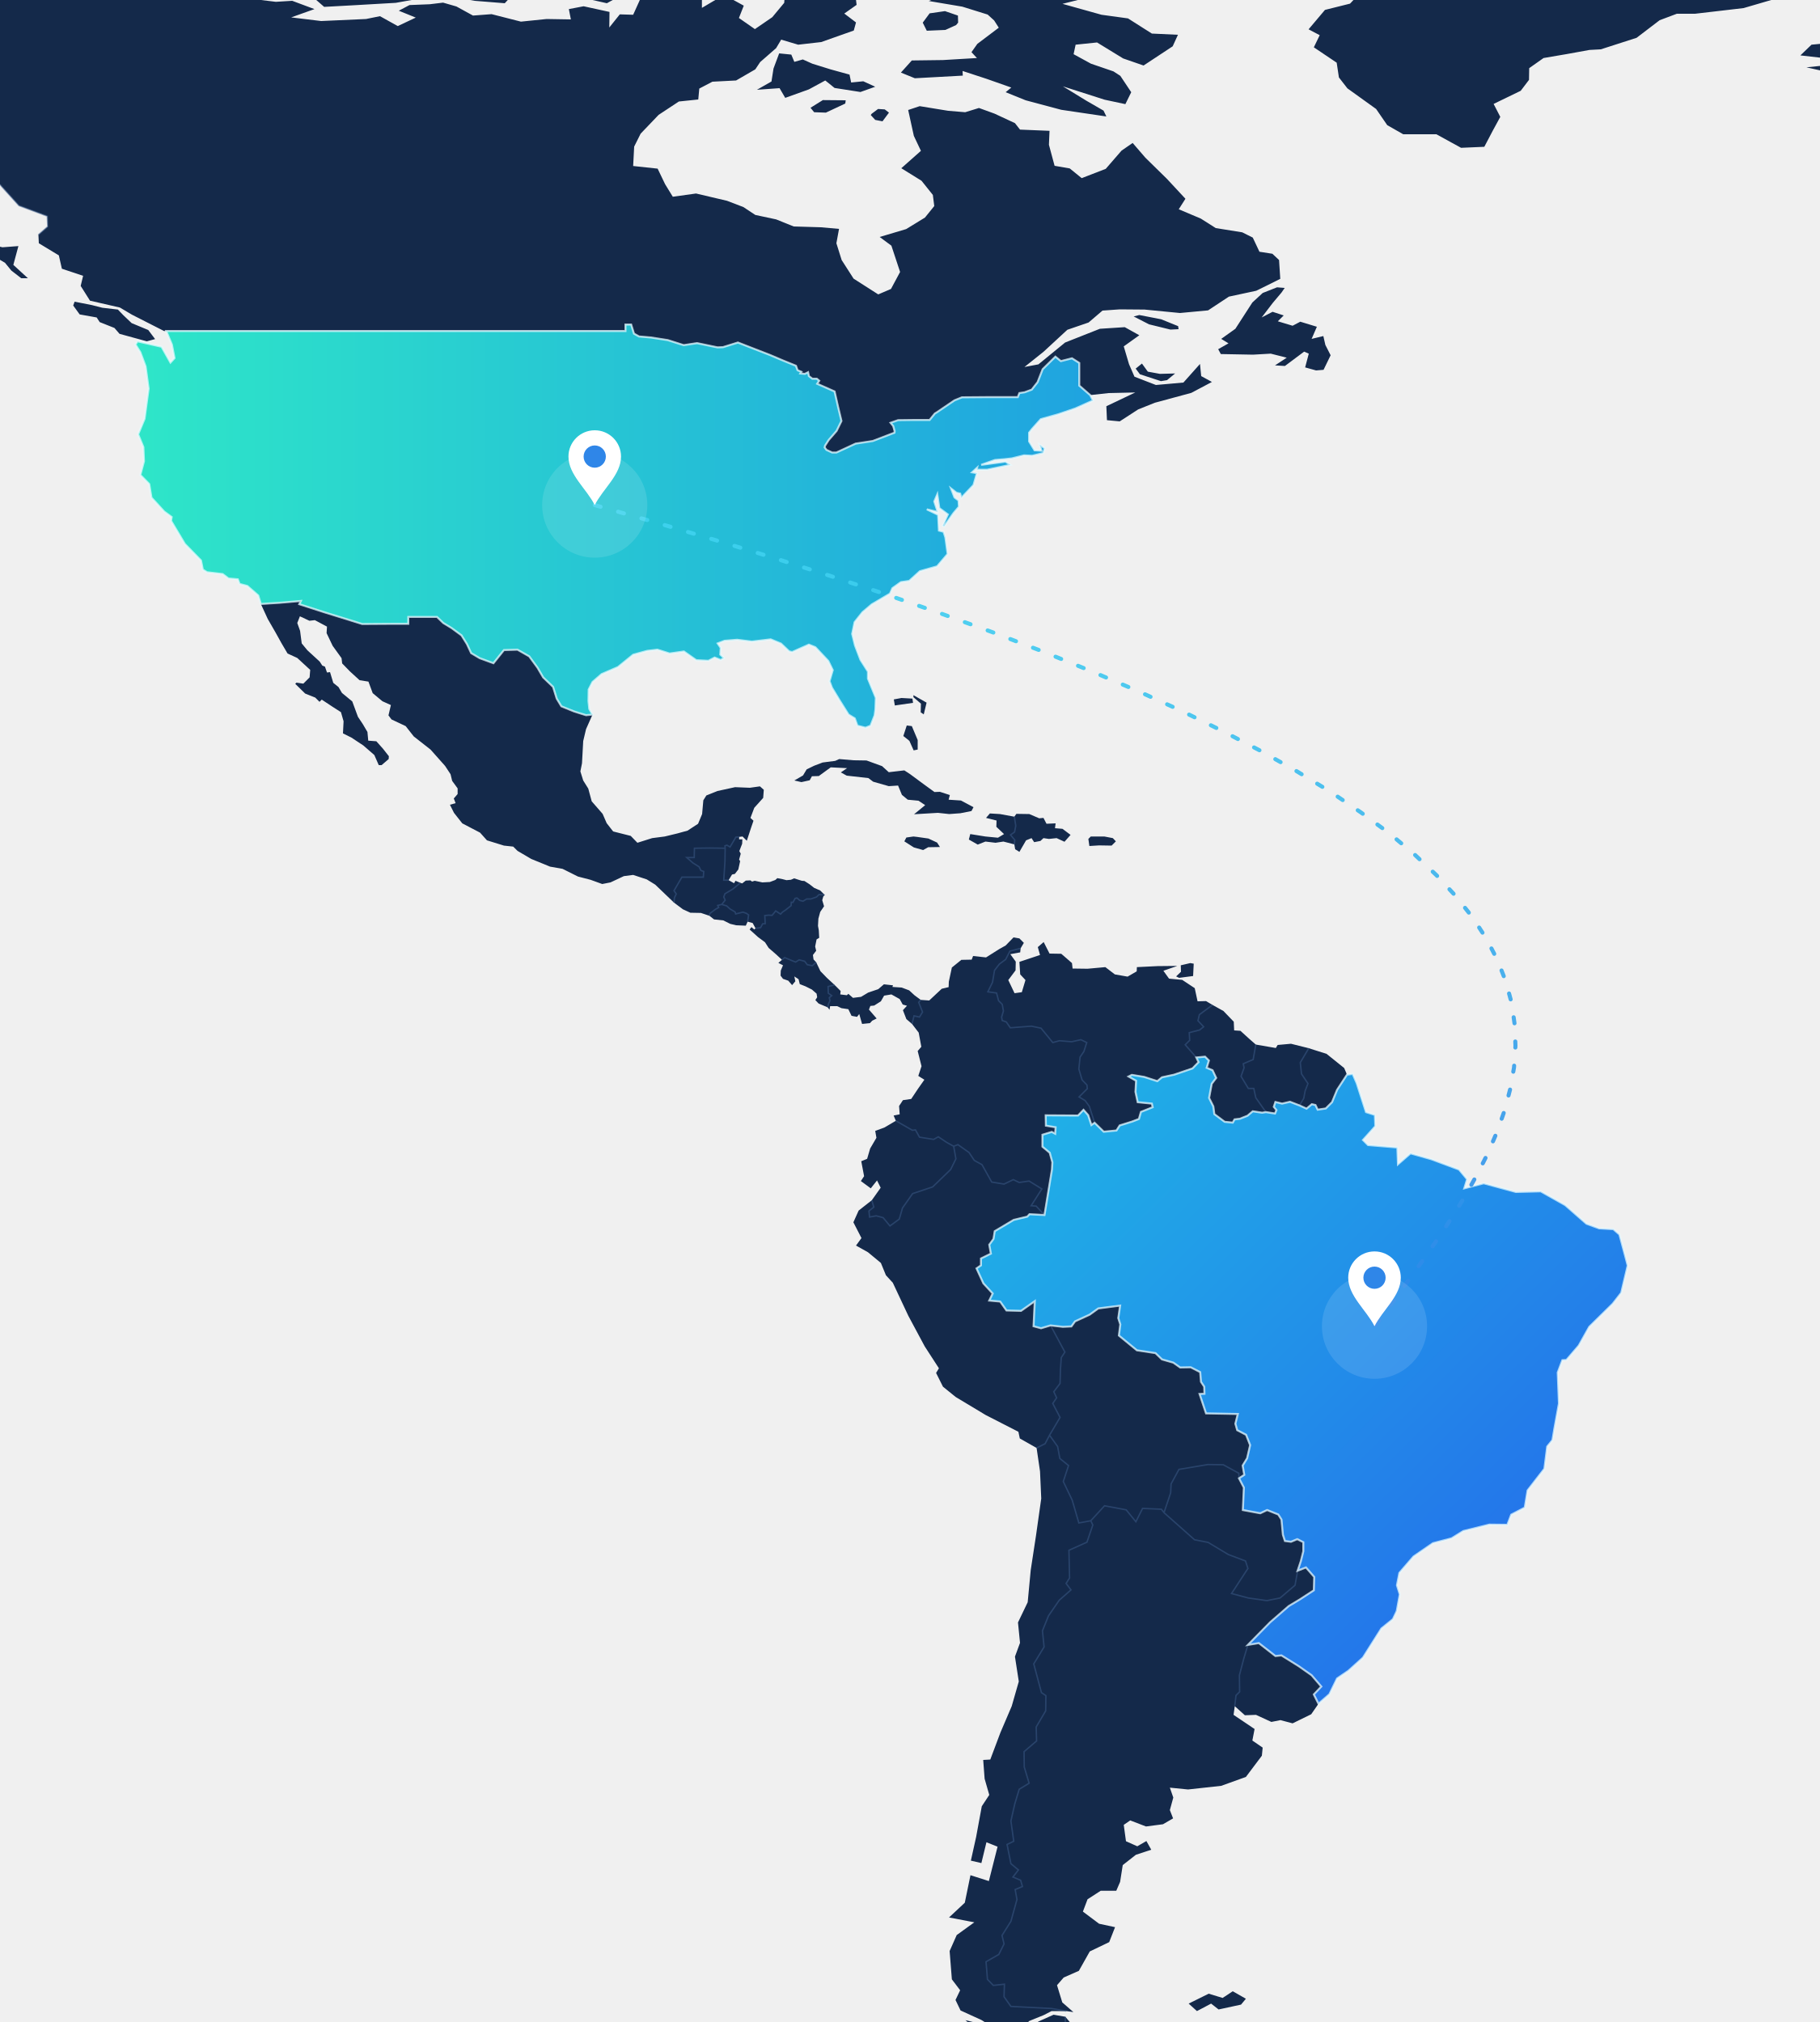
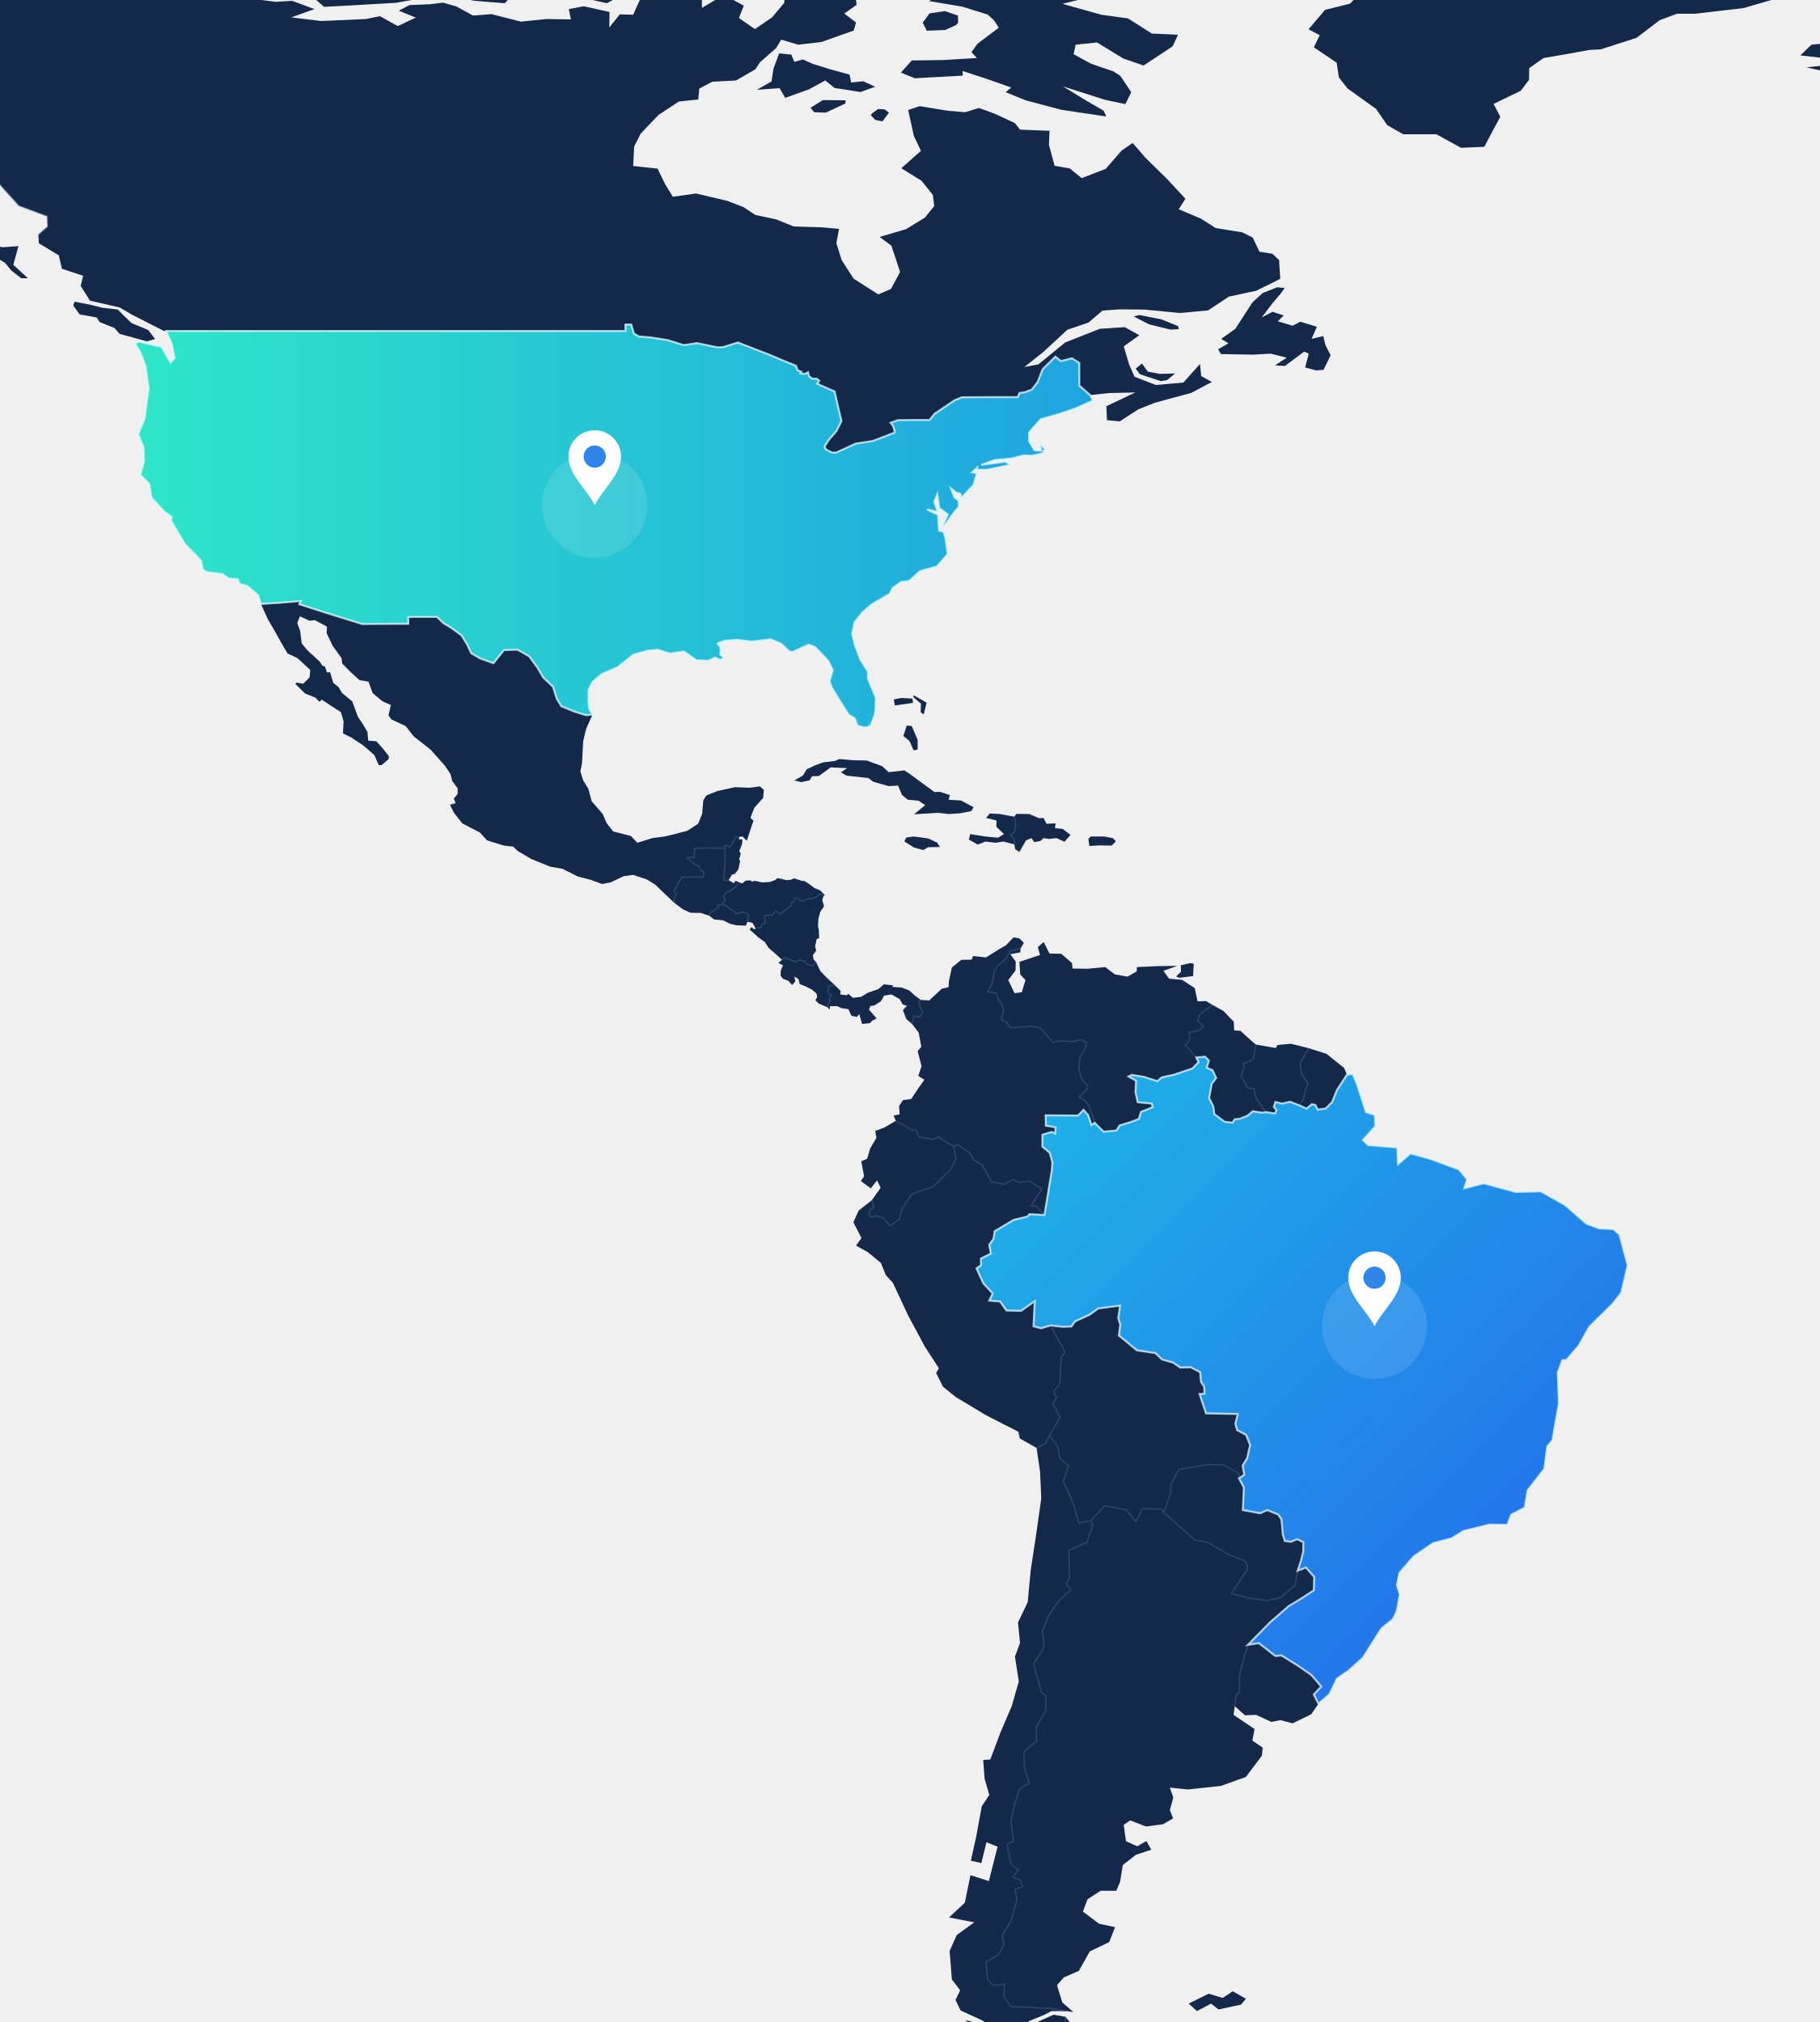
<svg xmlns="http://www.w3.org/2000/svg" viewBox="0 0 900 1000" role="img" aria-labelledby="t">
  <defs>
    <linearGradient id="gus" x1="0" y1="0" x2="1" y2="0">
      <stop offset="0" stop-color="#2EE6C8" />
      <stop offset="1" stop-color="#1FA3E0" />
    </linearGradient>
    <linearGradient id="gbr" x1="0" y1="0" x2="1" y2="1">
      <stop offset="0" stop-color="#1FB8E6" />
      <stop offset="1" stop-color="#2563EB" />
    </linearGradient>
-     <linearGradient id="garc" x1="0" y1="0" x2="0" y2="1">
-       <stop offset="0" stop-color="#3FD5F0" />
-       <stop offset="1" stop-color="#2F86E8" />
-     </linearGradient>
  </defs>
  <path d="M129,0L136.4,0.9L144.5,0.4L155.5,4.5L144,8.6L158.8,10.4L181,9.4L187.9,8L196.7,12.9L205.6,8.7L197.2,5.3L202.5,2.5L212.5,2.1L219.1,1.3L225.7,3.2L233.9,7.7L243.1,7L257.6,10.7L270.3,9.4L282.3,9.6L281.3,4.5L288.6,3.1L301.4,5.9L301.3,13.6L306.5,7.1L313.1,7.3L316.4,0L347.1,0L347.1,0L347.1,3.9L353.7,0L362.7,0L362.7,0L367.8,2.8L365.4,8.9L373.3,14.4L381.9,8.5L387.8,1.4L387.9,0L423.3,0L423.3,0L423.6,2.4L417.5,6.7L423.3,11.1L422.2,15.1L406.1,20.8L394.7,22.1L386.3,19.6L383.8,23.8L375.9,30.7L373.5,34.3L364,39.8L352.3,40.4L345.8,43.8L345.3,49.2L335.7,50.2L325.7,56.8L316.8,66.1L313.6,72.5L313.1,82.1L325.2,83.4L328.9,91.1L332.7,97.3L344.2,95.7L359.5,99.3L367.6,102.4L373.5,106.3L383.8,108.5L392.5,112L406,112.4L414.9,113.2L413.6,120.3L416.2,128.6L422.1,137.8L434.3,145.6L440.6,142.9L445.1,134.5L440.8,121.5L435,117.2L448.1,113.3L457.4,107.6L462,101.9L461.3,96.4L455.7,89.4L445.7,83.2L455.4,74.6L451.9,67.2L449.1,54.4L454.8,52.5L468.9,54.8L477.3,55.5L484.1,53.4L491.8,56.2L501.9,60.9L504.4,64.1L519,64.7L518.7,71.6L521.5,82L529,83.3L534.9,88.1L546.8,83.5L554.6,74.5L560.1,70.7L566.4,78L577.1,88.5L586.2,98.3L582.9,103.5L593.8,108.1L601.2,112.8L614.3,114.9L619.5,117.5L622.8,124.5L629.2,125.5L632.5,128.6L633.1,137.9L627.1,140.9L621.2,143.8L607.7,146.7L597.4,153.5L583.5,154.8L566,153.1L553.7,153L545.2,153.6L538.3,159.5L527.8,163.1L516,174L506.6,181.5L513.5,180.2L526.7,169.4L543.9,162.6L556.2,161.8L563.4,165.8L555.7,171.3L558.3,180.1L561,186.3L571.6,190.4L585.2,189.2L593.4,180L594,186L599.3,188.9L589.1,194.3L571,199.2L562.8,202.5L553.7,208.4L547.4,207.8L547.1,200.9L561.4,194.1L548.2,194.4L539.1,195.4L533.7,190.7L533.7,179.5L530.1,177.2L524.6,178.6L521.9,176.4L515.6,182.6L513.1,189L510.2,192.7L506.7,194L504.1,194.4L503.3,196.4L488.2,196.4L475.7,196.5L472,198L463.3,203.9L462.3,204.5L459.7,207.7L452.2,207.7L444.1,207.8L440.4,209.1L441.7,210.7L442.4,213.2L442.3,214L431.6,218.1L423.1,219.4L413.6,223.8L411.5,223.8L408.7,222.5L407.8,221.3L408,220.4L409.8,217.6L413.7,213.1L416.1,208.2L414.4,201.1L412.7,193.6L404.1,189.8L405.1,188.3L403.9,187.3L401.7,187.3L400,186L399.6,184.1L398,184.9L395.8,184.7L396.3,183.9L394.4,183.1L393.6,180.9L387.2,178.3L380.6,175.5L372.6,172.4L364.9,169.4L357.5,171.7L354.8,171.8L344.7,169.7L338.1,170.7L330.2,168.2L321.8,166.9L316,166.4L313.5,165L312.1,160.5L309.3,160.5L309.3,163.7L292.3,163.7L264.2,163.7L236.3,163.7L211.7,163.7L187.1,163.7L162.9,163.7L137.9,163.7L129.8,163.7L105.5,163.7L82.2,163.7L82.2,163.7L81.1,163.7L65.2,155.6L59.3,152.1L44.5,148.7L39.9,141.4L41.1,136.4L30.6,132.9L29.1,126.3L19.2,120.3L19,116.1L23.6,112.1L23.4,106.9L9.4,101.7L1,92.4L0,91.2L0,0ZM400.8,53.3L406.9,49.5L418.2,49.6L418,51.2L408.4,55.7L402.6,55.5ZM431,56.3L434.2,53.9L437.5,54.1L439.6,55.7L436.4,60L432.8,59.3L430.6,56.9ZM633.7,144.7L629.4,149.8L623.9,157L629.3,154.2L634.8,156L631.9,158.9L639.2,161.1L643,159.1L651.2,161.6L648.6,167.6L654.4,166.2L655.4,170.6L658,175.7L654.5,182.9L650.8,183.2L645.4,181.7L647.2,174.9L644.9,173.9L635.4,181L630.5,180.7L636.3,176.9L628.4,174.9L619.6,175.4L603.7,175.1L602.4,172.7L607.5,169.8L603.9,167.6L610.9,162.6L619.3,149.6L624.4,144.9L631.5,142.1L635.3,142.4ZM401.7,31.5L410.7,34.3L420.1,36.9L420.9,40.8L426.9,40.2L432.8,42.9L425.5,45.5L412.7,43.5L408.1,39.8L400,44.2L388.3,48.4L385.5,43.6L374.3,44.4L381.5,40.3L382.5,33.9L385.3,26.4L391.3,27L392.8,30.6L397,29.4ZM533,0L525.4,1.9L544.7,7.3L557.8,9.1L569.6,16.6L582.5,17.2L579.9,22.9L565.5,32.4L555.4,28.9L542.5,21L531.9,22.1L530.9,26.8L539.5,31.5L550.6,35.3L554,37.5L559.4,45.6L556.5,51.5L546.2,49.3L525.6,42.7L537.2,49.8L545.7,54.7L547.1,57.6L524.8,54.3L507.2,49.6L497.3,45.6L500.1,43.3L487.9,39L476,35.1L476.1,37.4L452.4,38.7L445.5,35.9L450.9,29.9L466.3,29.7L483.1,28.7L480.4,25.8L483.3,21.7L493.9,13.7L491.6,10.1L488.4,7.2L475.9,3.3L459.3,0.5L460.5,0L533,0ZM0,122L1.2,122.3L1.2,122.3L9.1,121.7L6.6,131L13.8,137.6L10.5,137.6L5.6,133.8L2.5,130L0,128.5L0,122ZM76.7,167.7L72.6,168.8L59.1,165.1L56.6,162.2L49.3,159.3L47.8,157L39.4,155.5L36.2,151.1L36.9,149.2L45.5,150.9L50.6,152.2L58.3,153.1L61,155.9L65.1,159.8L73.3,163.2ZM251.1,0L249.6,1.6L234.7,0.4L232.5,0L251.1,0ZM203.6,0L195.7,1.4L174.9,2.6L160.3,3.4L156.4,0L203.6,0ZM472.8,12.4L467.5,14.8L458.3,15.2L456.3,11.2L459.7,6.6L467.3,5.5L473.7,7.7L473.8,11.2ZM303,0L300.1,1.6L293,0L303,0ZM282.6,0L282.4,0L282.3,0L282.6,0ZM560.6,156.5L563.4,155.8L574.2,157.9L582.6,161.3L582.8,162.8L578.8,163L568.2,160.4ZM564.7,179.8L567.6,183.8L573.6,184.9L581.1,184.7L577.1,188L574.1,188.5L563.7,185.1L561.6,182.3ZM526.8,1000L526.8,997.4L526.8,997.4L529,1000L526.8,1000ZM617.1,813.5L615.1,820.1L612.9,828.5L613,836.7L611.2,838.5L610.6,843.8L610,848.1L620.4,855.1L619.3,860.8L624.4,864.3L624,868.3L616.1,878.8L603.9,883.2L587.5,885L578.5,884.1L580.2,889L578.5,895.2L580.1,899.3L575.1,902.2L566.7,903.3L558.9,900.3L555.7,902.5L556.8,910.6L562.4,913.1L566.9,910.5L569.3,914.8L561.7,917.3L555.2,922.4L553.9,930.7L552,935.1L544.3,935.1L537.8,939.3L535.5,945.4L543.5,951.4L551.4,953.1L548.5,960.5L538.9,965.1L533.5,974.7L526,978L522.7,981.8L525.3,990.3L530.8,995.1L527.3,994.6L519.8,993.3L499.9,992.3L496.5,987.5L496.7,981.3L491.2,981.9L488.3,978.9L487.6,970.2L493.9,966.6L496.5,961.4L495.5,957.2L499.9,950.2L502.9,939.4L502,934.5L505.6,933L504.7,929.9L500.9,928.3L503.6,924.8L499.9,921.7L498,912.2L501.3,910.6L499.9,900.6L501.8,892.2L504,884.9L508.9,881.9L506.5,873.9L506.4,866.3L512.6,861L512.4,854.1L517.1,846.1L517.2,838.6L515,837.1L511.2,822.9L516.3,814.5L515.5,806.5L518.5,799.1L523.8,791.4L529.6,786.3L527.2,783.1L528.9,780.4L528.6,766.7L537.5,762.7L540.4,754.2L539.4,752.1L546.2,744.7L556.9,746.7L561.7,752.6L565,746L574.3,746.4L575.6,748.1L590.7,761.5L597.4,762.8L607.4,768.8L615.9,772L617.1,775.7L609,788.1L617.3,790.3L626.5,791.6L633,790.3L640.4,784L641.7,776.8L645.8,775.2L649.9,779.9L649.7,786.5L642.8,791L637.3,794.3L628.1,802.3ZM478.5,1000L477.4,999.1L481.1,1000L478.5,1000ZM513.3,1000L513.4,999.8L521,996.4L526.8,997.4L526.8,997.4L526.8,1000L513.3,1000ZM486.9,1000L485.3,999L475,994.3L472.5,989.1L474.8,984.3L470.7,978.9L469.6,964.9L473.1,957L481.8,950.7L469.3,948.3L477.1,941L479.9,927.4L489,930.3L493.3,913.3L487.8,911.1L485.3,921.4L480.1,920.2L482.7,908.5L485.5,893.3L489.2,887.7L486.9,879.7L486.2,870.4L489.7,870.2L494.7,856.9L500.3,843.8L503.8,831.6L501.9,819.3L504.4,812.5L503.4,802.4L508.2,792.4L509.7,776.5L512.3,759.5L514.9,741.1L514.3,727.7L512.6,716.1L516.8,714L519,709.8L519,709.8L523,715.4L524.1,721.3L528.4,724.8L525.8,732.7L530.2,741.9L533.5,753.2L539.4,752.1L540.4,754.2L537.5,762.7L528.6,766.7L528.9,780.4L527.2,783.1L529.6,786.3L523.8,791.4L518.5,799.1L515.5,806.5L516.3,814.5L511.2,822.9L515,837.1L517.2,838.6L517.1,846.1L512.4,854.1L512.6,861L506.4,866.3L506.5,873.9L508.9,881.9L504,884.9L501.8,892.2L499.9,900.6L501.3,910.6L498,912.2L499.9,921.7L503.6,924.8L500.9,928.3L504.7,929.9L505.6,933L502,934.5L502.9,939.4L499.9,950.2L495.5,957.2L496.5,961.4L493.9,966.6L487.6,970.2L488.3,978.9L491.2,981.9L496.7,981.3L496.5,987.5L499.9,992.3L519.8,993.3L527.3,994.6L520,994.6L516.1,996.6L508.7,999.6L508.6,1000L486.9,1000ZM501.6,403.9L502.3,408.4L501.7,411.5L499.7,412.9L501.8,415.4L501.6,417.6L496.2,416.2L492.3,416.8L487.3,416.2L483.5,417.7L479.1,415.2L479.8,412.5L487.3,413.7L493.5,414.3L496.5,412.5L492.7,408.9L492.8,405.8L487.6,404.5L489.5,402.3L494.5,402.6ZM501.6,417.6L501.8,415.4L499.7,412.9L501.7,411.5L502.3,408.4L501.6,403.9L502.6,402.5L509,402.6L513.9,404.7L516,404.5L517.5,407.4L522,407.2L521.7,409.6L525.4,409.9L529.4,412.9L526.4,416.3L522.5,414.5L518.7,414.9L516,414.5L514.5,415.9L511.4,416.5L510.1,414.5L507.4,415.6L504.1,421.3L502,420ZM442,345.9L445.8,345.2L451.2,345.5L451.5,347.6L442.5,348.9ZM451.7,343.8L458.2,347.5L456.8,353.3L455.3,352.3L455.4,348L451.7,344.8ZM448.4,358.8L450.9,359.1L453.8,366L453.8,370.7L451.8,371.1L449.7,366.4L446.7,364ZM587.8,990.9L597.7,986L604.6,988.1L609.6,984.8L616.1,988.5L613.7,991.4L602.6,993.8L598.9,990.9L591.9,994.6ZM875.9,0L862.2,4L838.2,6.8L829.2,6.8L820.7,10L809.3,18.7L791.6,24.4L786,24.7L775,26.7L763.3,28.7L756.2,33.7L756.1,39.5L752,44.9L738.6,51.4L741.9,57.8L738.2,64.6L734,72.6L722.5,73.1L710.3,66.4L693.9,66.4L686,61.9L680.5,53.9L666.3,43.7L662.1,38.3L661,31L649.7,23.4L652.6,17.4L647.1,14.5L655.2,4.9L667.6,1.8L669.3,0L875.9,0ZM129,298.7L138.4,298.1L148.8,297.2L148,298.8L160.4,302.8L179.1,308.6L195.4,308.5L201.9,308.5L201.9,305.1L216.1,305.1L219.2,308.1L223.3,310.6L228.2,314.2L230.9,318.5L233,323L237.2,325.5L244,328L249.2,321.5L255.9,321.3L261.7,324.6L265.8,330.2L268.6,335L273.5,339.7L275.3,345.5L277.6,349.3L284,351.9L289.8,353.7L293,353.4L289.8,360.6L288.4,366.5L287.8,377.5L287,381.5L288.4,386L290.9,390L292.6,396.3L298,402.5L300,407.1L303.2,411.2L311.9,413.4L315.2,416.8L322.5,414.5L328.7,413.7L334.9,412.2L340,410.8L345.2,407.4L347.2,402.6L347.8,395.8L349.3,393.4L354.8,391.2L363.5,389.3L370.8,389.6L375.8,388.9L377.7,390.6L377.4,394.6L373,399.5L371.1,404.5L372.6,405.9L371.4,409.4L369.3,415.8L367.2,413.7L365.5,413.9L363.9,414L361,418.9L359.5,418L358.5,418.3L358.6,419.5L351,419.4L343.4,419.5L343.3,424.1L339.6,424.1L342.7,426.8L345.7,428.7L346.6,430.5L348,431L347.8,433.8L337.2,433.8L333.3,440.5L334.4,442.1L333.5,444L333.3,446.4L324,437.5L319.8,434.9L313.1,432.7L308.5,433.3L301.9,436.4L297.8,437.2L292,435.1L285.8,433.5L278.2,429.7L272,428.6L262.7,424.8L255.9,420.8L253.8,418.7L249.2,418.2L240.8,415.6L237.4,411.8L228.6,407.2L224.5,402L222.5,398L225.3,397.2L224.4,394.9L226.3,392.7L226.3,389.9L223.6,386.2L222.8,382.9L220.1,378.8L212.9,370.7L204.6,364.2L200.6,359.1L193.6,355.8L192.1,353.8L193.3,348.7L189.1,346.8L184.3,342.8L182.2,337.1L177.8,336.4L173.1,332.1L169.2,328.1L168.9,325.5L164.5,319.4L161.5,313.1L161.7,309.9L155.7,306.7L153,307L148.3,304.8L147,308.1L148.4,312L149.2,318.2L152,321.6L158.1,327.2L159.4,329.2L160.7,329.7L161.7,332.6L163.2,332.4L164.8,337.7L167.4,339.8L169.1,342.7L174.2,346.9L177,354.5L179.4,358.1L181.7,362L182.1,366.3L186.1,366.6L189.4,370.3L192.3,374L192.2,375.4L188.7,378.4L187.3,378.4L185.1,373.4L179.7,368.7L173.8,364.8L169.6,362.7L169.9,356.7L168.6,352.2L164.7,349.7L159.1,346L158,347.1L155.9,345L150.9,343L146,338.2L146.6,337.6L150,338.1L153.1,335L153.4,331.3L147,325.4L142.2,323.2L139.2,318.1L136.2,312.7L132.4,306.1ZM617.1,813.5L622.5,812.6L630.7,819L633.7,818.7L642.2,824L648.6,828.5L653.4,834.1L649.7,838L652,842.6L648.4,847.8L639.2,852.3L633.2,850.7L628.7,851.6L621.1,848.1L615.6,848.3L610.6,843.8L611.2,838.5L613,836.7L612.9,828.5L615.1,820.1ZM519.5,655.5L525.6,656.2L529.8,656L531.6,653.5L538.8,650.2L543.1,647.1L553.9,645.7L553,651.9L554,655L553.3,660.5L562.2,667.8L571.4,669.2L574.6,672.3L580.2,673.9L583.6,676.3L588.8,676.2L593.5,678.6L593.9,683.4L595.5,685.8L595.6,689.3L593.2,689.4L596.4,699L612.1,699.3L610.9,704.1L611.8,707.3L616.2,709.6L618.2,714.7L616.7,721.2L614.5,724.8L615.3,729.4L612.7,731.1L612.6,728.6L604.9,724.4L597.3,724.3L583,726.7L579.1,733.9L578.9,738.3L575.6,748.1L574.3,746.4L565,746L561.7,752.6L556.9,746.7L546.2,744.7L539.4,752.1L533.5,753.2L530.2,741.9L525.8,732.7L528.4,724.8L524.1,721.3L523,715.4L519,709.8L524.2,701L520.6,694.1L522.5,691.3L521.1,688.3L524.2,684.2L524.4,677.2L524.8,671.4L526.6,668.7ZM516.5,600.9L509.1,600.5L508,601.7L501.3,603.3L491.9,608.9L491.3,612.7L489.2,615.6L490,620L485.1,622.4L485.1,625.8L482.9,627.3L486.3,634.7L490.9,639.7L489.2,643.2L494.6,643.7L497.7,648.1L504.9,648.3L511.7,643.5L511.1,655.9L514.8,656.9L519.5,655.5L526.6,668.7L524.8,671.4L524.4,677.2L524.2,684.2L521.1,688.3L522.5,691.3L520.6,694.1L524.2,701L519,709.8L516.8,714L512.6,716.1L504.3,711.4L503.6,708.1L487.4,699.8L472.6,690.9L466.3,685.8L462.9,679L464.3,676.7L457.3,665.9L449.2,650.8L441.5,634.4L438.1,630.7L435.6,624.6L429.2,619.3L423.3,616L426,612.3L422,604.5L424.6,598.7L431.1,593.6L432.1,597L429.7,598.9L430,601.9L433.3,601.3L436.7,602.2L440.1,606.3L444.7,602.9L446.3,597.4L451.3,590.3L461.2,587L470.1,578.4L472.7,573.1L471.6,566.9L473.7,566.1L479.2,570L481.8,573.9L485.6,576L490.4,584.6L496.5,585.6L501.1,583.4L504,584.8L508.9,584.1L515.2,588L509.9,596.3L512.4,596.5ZM541.3,555.3L539.7,556.4L538.1,551.5L535.8,548.9L533.1,551.7L517.1,551.6L517.2,556.7L522,557.5L521.8,560.7L520.1,559.8L515.5,561.2L515.5,567.1L519.1,570.1L520.4,574.8L520.2,578.4L516.5,600.9L512.4,596.5L509.9,596.3L515.2,588L508.9,584.1L504,584.8L501.1,583.4L496.5,585.6L490.4,584.6L485.6,576L481.8,573.9L479.2,570L473.7,566.1L471.6,566.9L468,564.9L464,562.2L461.7,563.5L454.7,562.4L452.7,558.8L451.2,559L443,554.3L441.9,551.7L444.9,551.1L444.6,547L446.5,544.1L450.6,543.5L454,538.4L457.1,534L454.1,532.1L455.7,527.3L453.8,519.8L455.6,517.7L454.3,510.7L451,506.4L452,502.4L454.7,503L456.2,500.5L454.3,495.7L455.3,494.5L459.5,494.8L465.7,489L469.1,488.2L469.2,485.5L470.7,478.5L475.4,474.7L480.5,474.6L481.2,472.8L487.6,473.5L494.1,469.4L497.3,467.6L501.2,463.6L504.1,464.1L506.3,466.3L504.7,469L499.4,470.4L497.3,474.5L494.2,476.8L491.8,479.9L490.8,485.8L488.5,490.5L492.8,491.1L493.8,494.9L495.6,496.7L496.2,500L495.3,503L495.6,504.7L497.6,505.4L499.6,508.3L510.1,507.5L514.8,508.5L520.6,515.6L523.9,514.7L529.9,515.2L534.5,514.2L537.4,515.6L536,520L534.1,522.8L533.5,528.7L535.1,534.1L537.5,536.6L537.7,538.4L533.6,542.5L536.6,544.3L538.7,547.2ZM455.3,494.5L454.3,495.7L456.2,500.5L454.7,503L452,502.4L451,506.4L448.2,504L446.5,499.6L448.5,497.4L446.4,496.8L444.9,494.1L440.8,491.8L437.2,492.4L435.6,495.2L432.3,497.3L430.4,497.5L429.7,499.3L433.5,503.7L431.3,504.8L430.2,506L426.3,506.4L424.9,501.5L423.8,502.9L421.1,502.4L419.5,499.1L416.1,498.6L414,497.6L410.5,497.6L410.2,499.4L409.3,498.2L409.7,496.5L410.4,494.9L410.1,493.4L411.3,492.4L409.6,491.2L409.5,487.9L412.7,487.1L415.7,490.1L415.5,491.8L418.8,492.2L419.5,491.5L421.8,493.5L425.8,493L429.3,490.9L434.3,489.2L437.1,486.8L441.6,487.3L441.3,488.1L445.9,488.4L449.6,489.8L452.2,492.2ZM412.7,487.1L409.5,487.9L409.6,491.2L411.3,492.4L410.1,493.4L410.4,494.9L409.7,496.5L409.3,498.2L404.8,496.3L403.2,494.6L404.1,493.2L403.8,491.4L401.5,489.4L398.3,487.8L395.5,486.7L394.9,484.3L392.8,482.9L393.3,485.3L391.7,487.2L389.8,485L387.2,484.1L386,482.5L386.1,480L387.2,477.4L384.9,476.2L386.7,474.7L388,473.6L393.4,475.8L395.2,474.7L397.9,475.4L399.2,477.1L401.7,477.6L403.6,475.9L405.7,480.3L408.9,483.6ZM403.6,475.9L401.7,477.6L399.2,477.1L397.9,475.4L395.2,474.7L393.4,475.8L388,473.6L386.7,474.7L383.9,472.1L380.1,468.8L378.3,466L374.8,463.4L370.7,459.7L371.6,458.5L373,459.7L373.6,459.1L376.1,458.8L377.1,456.9L378.4,456.8L378.2,452.8L380.1,452.6L381.8,452.7L383.6,450.5L386,452.1L386.9,451.1L388.4,450.1L391.2,447.9L391.3,446.2L392.1,446.3L393.2,444.3L394.1,444.1L395.5,445.3L397.1,445.7L398.9,444.6L401,444.6L403.8,443.6L405,442.4L407.8,442.6L407.1,443.4L406.6,445.2L407.5,448.2L405.6,451L404.7,454.3L404.5,457.9L404.9,460.1L405.1,463.8L403.8,464.6L403.1,468.1L403.6,470.2L402,472.3L402.3,474.5ZM407.8,442.6L405,442.4L403.8,443.6L401,444.6L398.9,444.6L397.1,445.7L395.5,445.3L394.1,444.1L393.2,444.3L392.1,446.3L391.3,446.2L391.2,447.9L388.4,450.1L386.9,451.1L386,452.1L383.6,450.5L381.8,452.7L380.1,452.6L378.2,452.8L378.4,456.8L377.1,456.9L376.1,458.8L373.6,459.1L372.2,456.5L369.7,455.8L370.2,452.5L369.1,451.7L367.4,451.1L363.8,452L363.5,451L361.1,449.6L359.3,448L356.9,447.3L358.6,445.2L357.9,443.6L358.5,442L362.4,439.7L366.1,436.6L367,436.9L368.8,435.5L371.1,435.4L371.9,436L373.2,435.6L377,436.4L380.7,436.2L383.4,435.2L384.4,434.3L387,434.8L388.9,435.3L391.1,435.1L392.7,434.4L396.5,435.6L397.8,435.7L400.3,437.3L402.6,439.1L405.6,440.4ZM356.9,447.3L359.3,448L361.1,449.6L363.5,451L363.8,452L367.4,451.1L369.1,451.7L370.2,452.5L369.7,455.8L368.8,457.8L364,457.6L361.1,456.9L357.7,455.2L353.1,454.7L350.8,452.9L351,451.8L353.8,449.7L355.4,448.8L354.9,447.8ZM333.3,446.4L333.5,444L334.4,442.1L333.3,440.5L337.2,433.8L347.8,433.8L348,431L346.6,430.5L345.7,428.7L342.7,426.8L339.6,424.1L343.3,424.1L343.4,419.5L351,419.4L358.6,419.5L358.5,426L357.9,435.3L360.3,435.3L363,436.8L363.7,435.6L366.1,436.6L362.4,439.7L358.5,442L357.9,443.6L358.6,445.2L356.9,447.3L354.9,447.8L355.4,448.8L353.8,449.7L351,451.8L350.8,452.9L346.6,451.5L341.4,451.4L337.7,449.7ZM358.6,419.5L358.5,418.3L359.5,418L361,418.9L363.9,414L365.5,413.9L365.5,415.1L367.1,415.1L367,417.3L365.6,420.9L366.3,422.2L365.5,425.1L366,425.9L365.1,430L363.4,432.2L362,432.5L360.3,435.3L357.9,435.3L358.5,426ZM591.6,523L592.7,525.3L589.7,528.4L580.6,531.5L574.6,532.8L572.3,534.7L565.8,532.6L559.7,531.6L558.1,532.4L561.8,534.5L561.5,540L562.6,545.1L569.6,545.8L570,547.6L564.2,549.9L563.2,553.4L559.8,554.7L553.7,556.6L552.1,559.1L545.8,559.7L541.3,555.3L538.7,547.2L536.6,544.3L533.6,542.5L537.7,538.4L537.5,536.6L535.1,534.1L533.5,528.7L534.1,522.8L536,520L537.4,515.6L534.5,514.2L529.9,515.2L523.9,514.7L520.6,515.6L514.8,508.5L510.1,507.5L499.6,508.3L497.6,505.4L495.6,504.7L495.3,503L496.2,500L495.6,496.7L493.8,494.9L492.8,491.1L488.5,490.5L490.8,485.8L491.8,479.9L494.2,476.8L497.3,474.5L499.4,470.4L504.7,469L504.5,471L499.6,471.9L502.3,475.6L502.2,479.9L498.6,484.7L501.7,491.2L505.3,490.7L507.1,484.7L504.5,481.9L504.1,475.7L514.3,472.3L513.2,468.4L516.1,465.9L519,471.6L524.8,471.7L530.1,476.3L530.4,479L537.8,479.1L546.6,478.3L551.3,481.9L557.6,483L562.1,480.4L562.2,478.3L572.4,477.8L582.2,477.7L575.3,480.1L578.1,484L584.6,484.6L590.8,488.7L592.2,495.2L596.4,495.1L599.6,497L593.1,501.8L592.4,504.8L595.2,507.8L593.2,509.4L588.1,510.7L588.3,514.5L586.1,516.7ZM626,550L624.1,550.3L619.5,549.6L616.9,551.8L613.1,553.3L610.5,553.6L609.6,555.2L605.6,554.8L600.5,551L600,547.2L597.9,543L599.2,536L601.4,533.1L599.6,529.3L596.7,528.1L597.8,524.5L595.9,522.6L591.6,523L586.1,516.7L588.3,514.5L588.1,510.7L593.2,509.4L595.2,507.8L592.4,504.8L593.1,501.8L599.6,497L605,500L610.1,505.3L610.3,509.6L613.4,509.8L617.8,513.8L621,516.6L619.7,524L614.8,526.1L615.2,528.1L613.7,532.3L617.3,538.3L620,538.3L621,542.9ZM642.6,546.7L637.9,544.9L634,545.8L630.7,545L629.9,547.4L631.2,549L630.5,550.7L626,550L621,542.9L620,538.3L617.3,538.3L613.7,532.3L615.2,528.1L614.8,526.1L619.7,524L621,516.6L630.9,518.3L631.8,516.8L638.4,516.2L647.2,518.4L643,525.5L643.6,531.1L646.8,535.9L645.4,539.5L644.7,543.2ZM666.1,531.5L661.2,539L658.7,545.1L655.6,548.2L651.6,548.8L650.5,546.5L648.7,546.1L646.1,548.3L642.6,546.7L644.7,543.2L645.4,539.5L646.8,535.9L643.6,531.1L643,525.5L647.2,518.4L650,519.3L656,521.2L664.7,528.2ZM471.6,566.9L472.7,573.1L470.1,578.4L461.2,587L451.3,590.3L446.3,597.4L444.7,602.9L440.1,606.3L436.7,602.2L433.3,601.3L430,601.9L429.7,598.9L432.1,597L431.1,593.6L435.5,587.4L433.7,583.8L430.6,587.7L425.7,584.1L427.3,581.7L425.9,574.3L428.8,573.1L430.3,568L433.4,562.7L432.8,559.3L437.4,557.6L443,554.3L451.2,559L452.7,558.8L454.7,562.4L461.7,563.5L464,562.2L468,564.9ZM546.1,413.7L550.3,414.5L551.8,416.1L549.7,418.2L543.5,418.1L538.7,418.4L538.2,414.9L539.4,413.7ZM453.5,413.9L459.1,414.7L463.4,416.7L464.8,418.9L459,419L456.5,420.4L451.9,419.1L447.2,416.1L448.2,414.2L451.7,413.7ZM415,375.4L422.1,376L428.5,376.1L436.2,378.9L439.5,381.9L447.2,381L450.1,382.9L457,388L462.1,391.7L464.8,391.6L469.7,393.2L469.1,395.5L475.2,395.9L481.4,399.2L480.4,401.1L474.9,402.2L469.4,402.6L463.8,402L452,402.7L457.5,398.2L454.2,396L448.9,395.5L446,393.1L444.1,388.5L439.5,388.8L431.8,386.6L429.4,384.8L418.7,383.6L415.8,382L418.9,379.9L410.8,379.5L404.9,383.8L401.5,383.9L400.4,385.9L396.3,386.8L392.8,386L397.1,383.5L398.9,380.5L402.6,378.7L406.8,377.1L413,376.3ZM900,34.8L893.3,33.3L900,32.6L900,34.8ZM900,28.5L890.3,27.4L895.8,22.1L900,21.7L900,28.5ZM612.7,731.1L615.1,735.7L614.6,746.8L623.2,748.4L626.6,746.8L632.1,749L633.7,751.5L634.4,759L635.4,762.1L638.4,762.5L641.5,761.2L644.5,762.7L644.5,767.2L643.3,772L641.7,776.8L640.4,784L633,790.3L626.5,791.6L617.3,790.3L609,788.1L617.1,775.7L615.9,772L607.4,768.8L597.4,762.8L590.7,761.5L575.6,748.1L578.9,738.3L579.1,733.9L583,726.7L597.3,724.3L604.9,724.4L612.6,728.6ZM583.9,477.4L588.6,476.3L590.3,476.6L590,482.7L583.1,483.6L581.6,482.9L584,480.6Z" fill="#14294A" />
  <path d="M19,116.1L23.6,112.1L23.4,106.9L9.4,101.7L1,92.4L0,91.2M539.1,195.4L533.7,190.7L533.7,179.5L530.1,177.2L524.6,178.6L521.9,176.4L515.6,182.6L513.1,189L510.2,192.7L506.7,194L504.1,194.4L503.3,196.4L488.2,196.4L475.7,196.5L472,198L463.3,203.9L462.3,204.5L459.7,207.7L452.2,207.7L444.1,207.8L440.4,209.1L441.7,210.7L442.4,213.2L442.3,214L431.6,218.1L423.1,219.4L413.6,223.8L411.5,223.8L408.7,222.5L407.8,221.3L408,220.4L409.8,217.6L413.7,213.1L416.1,208.2L414.4,201.1L412.7,193.6L404.1,189.8L405.1,188.3L403.9,187.3L401.7,187.3L400,186L399.6,184.1L398,184.9L395.8,184.7L396.3,183.9L394.4,183.1L393.6,180.9L387.2,178.3L380.6,175.5L372.6,172.4L364.9,169.4L357.5,171.7L354.8,171.8L344.7,169.7L338.1,170.7L330.2,168.2L321.8,166.9L316,166.4L313.5,165L312.1,160.5L309.3,160.5L309.3,163.7L292.3,163.7L264.2,163.7L236.3,163.7L211.7,163.7L187.1,163.7L162.9,163.7L137.9,163.7L129.8,163.7L105.5,163.7L82.2,163.7M293,353.4L289.8,353.7L284,351.9L277.6,349.3L275.3,345.5L273.5,339.7L268.6,335L265.8,330.2L261.7,324.6L255.9,321.3L249.2,321.5L244,328L237.2,325.5L233,323L230.9,318.5L228.2,314.2L223.3,310.6L219.2,308.1L216.1,305.1L201.9,305.1L201.9,308.5L195.4,308.5L179.1,308.6L160.4,302.8L148,298.8L148.8,297.2L138.4,298.1L129,298.7M526.8,1000L526.8,997.4M527.3,994.6L519.8,993.3L499.9,992.3L496.5,987.5L496.7,981.3L491.2,981.9L488.3,978.9L487.6,970.2L493.9,966.6L496.5,961.4L495.5,957.2L499.9,950.2L502.9,939.4L502,934.5L505.6,933L504.7,929.9L500.9,928.3L503.6,924.8L499.9,921.7L498,912.2L501.3,910.6L499.9,900.6L501.8,892.2L504,884.9L508.9,881.9L506.5,873.9L506.4,866.3L512.6,861L512.4,854.1L517.1,846.1L517.2,838.6L515,837.1L511.2,822.9L516.3,814.5L515.5,806.5L518.5,799.1L523.8,791.4L529.6,786.3L527.2,783.1L528.9,780.4L528.6,766.7L537.5,762.7L540.4,754.2L539.4,752.1L546.2,744.7L556.9,746.7L561.7,752.6L565,746L574.3,746.4L575.6,748.1L590.7,761.5L597.4,762.8L607.4,768.8L615.9,772L617.1,775.7L609,788.1L617.3,790.3L626.5,791.6L633,790.3L640.4,784L641.7,776.8L645.8,775.2L649.9,779.9L649.7,786.5L642.8,791L637.3,794.3L628.1,802.3L617.1,813.5L615.1,820.1L612.9,828.5L613,836.7L611.2,838.5L610.6,843.8M512.6,716.1L516.8,714L519,709.8L523,715.4L524.1,721.3L528.4,724.8L525.8,732.7L530.2,741.9L533.5,753.2L539.4,752.1M501.6,403.9L502.3,408.4L501.7,411.5L499.7,412.9L501.8,415.4L501.6,417.6M365.5,413.9L363.9,414L361,418.9L359.5,418L358.5,418.3L358.6,419.5L351,419.4L343.4,419.5L343.3,424.1L339.6,424.1L342.7,426.8L345.7,428.7L346.6,430.5L348,431L347.8,433.8L337.2,433.8L333.3,440.5L334.4,442.1L333.5,444L333.3,446.4M617.1,813.5L622.5,812.6L630.7,819L633.7,818.7L642.2,824L648.6,828.5L653.4,834.1L649.7,838L652,842.6M641.7,776.8L643.3,772L644.5,767.2L644.5,762.7L641.5,761.2L638.4,762.5L635.4,762.1L634.4,759L633.7,751.5L632.1,749L626.6,746.8L623.2,748.4L614.6,746.8L615.1,735.7L612.7,731.1L615.3,729.4L614.5,724.8L616.7,721.2L618.2,714.7L616.2,709.6L611.8,707.3L610.9,704.1L612.1,699.3L596.4,699L593.2,689.4L595.6,689.3L595.5,685.8L593.9,683.4L593.5,678.6L588.8,676.2L583.6,676.3L580.2,673.9L574.6,672.3L571.4,669.2L562.2,667.8L553.3,660.5L554,655L553,651.9L553.9,645.7L543.1,647.1L538.8,650.2L531.6,653.5L529.8,656L525.6,656.2L519.5,655.5L514.8,656.9L511.1,655.9L511.7,643.5L504.9,648.3L497.7,648.1L494.6,643.7L489.2,643.2L490.9,639.7L486.3,634.7L482.9,627.3L485.1,625.8L485.1,622.4L490,620L489.2,615.6L491.3,612.7L491.9,608.9L501.3,603.3L508,601.7L509.1,600.5L516.5,600.9L520.2,578.4L520.4,574.8L519.1,570.1L515.5,567.1L515.5,561.2L520.1,559.8L521.8,560.7L522,557.5L517.2,556.7L517.1,551.6L533.1,551.7L535.8,548.9L538.1,551.5L539.7,556.4L541.3,555.3L545.8,559.7L552.1,559.1L553.7,556.6L559.8,554.7L563.2,553.4L564.2,549.9L570,547.6L569.6,545.8L562.6,545.1L561.5,540L561.8,534.5L558.1,532.4L559.7,531.6L565.8,532.6L572.3,534.7L574.6,532.8L580.6,531.5L589.7,528.4L592.7,525.3L591.6,523L595.9,522.6L597.8,524.5L596.7,528.1L599.6,529.3L601.4,533.1L599.2,536L597.9,543L600,547.2L600.5,551L605.6,554.8L609.6,555.2L610.5,553.6L613.1,553.3L616.9,551.8L619.5,549.6L624.1,550.3L626,550L630.5,550.7L631.2,549L629.9,547.4L630.7,545L634,545.8L637.9,544.9L642.6,546.7L646.1,548.3L648.7,546.1L650.5,546.5L651.6,548.8L655.6,548.2L658.7,545.1L661.2,539L666.1,531.5M612.7,731.1L612.6,728.6L604.9,724.4L597.3,724.3L583,726.7L579.1,733.9L578.9,738.3L575.6,748.1M519,709.8L524.2,701L520.6,694.1L522.5,691.3L521.1,688.3L524.2,684.2L524.4,677.2L524.8,671.4L526.6,668.7L519.5,655.5M431.1,593.6L432.1,597L429.7,598.9L430,601.9L433.3,601.3L436.7,602.2L440.1,606.3L444.7,602.9L446.3,597.4L451.3,590.3L461.2,587L470.1,578.4L472.7,573.1L471.6,566.9L473.7,566.1L479.2,570L481.8,573.9L485.6,576L490.4,584.6L496.5,585.6L501.1,583.4L504,584.8L508.9,584.1L515.2,588L509.9,596.3L512.4,596.5L516.5,600.9M471.6,566.9L468,564.9L464,562.2L461.7,563.5L454.7,562.4L452.7,558.8L451.2,559L443,554.3M451,506.4L452,502.4L454.7,503L456.2,500.5L454.3,495.7L455.3,494.5M504.7,469L499.4,470.4L497.3,474.5L494.2,476.8L491.8,479.9L490.8,485.8L488.5,490.5L492.8,491.1L493.8,494.9L495.6,496.7L496.2,500L495.3,503L495.6,504.7L497.6,505.4L499.6,508.3L510.1,507.5L514.8,508.5L520.6,515.6L523.9,514.7L529.9,515.2L534.5,514.2L537.4,515.6L536,520L534.1,522.8L533.5,528.7L535.1,534.1L537.5,536.6L537.7,538.4L533.6,542.5L536.6,544.3L538.7,547.2L541.3,555.3M409.3,498.2L409.7,496.5L410.4,494.9L410.1,493.4L411.3,492.4L409.6,491.2L409.5,487.9L412.7,487.1M386.7,474.7L388,473.6L393.4,475.8L395.2,474.7L397.9,475.4L399.2,477.1L401.7,477.6L403.6,475.9M373.6,459.1L376.1,458.8L377.1,456.9L378.4,456.8L378.2,452.8L380.1,452.6L381.8,452.7L383.6,450.5L386,452.1L386.9,451.1L388.4,450.1L391.2,447.9L391.3,446.2L392.1,446.3L393.2,444.3L394.1,444.1L395.5,445.3L397.1,445.7L398.9,444.6L401,444.6L403.8,443.6L405,442.4L407.8,442.6M369.7,455.8L370.2,452.5L369.1,451.7L367.4,451.1L363.8,452L363.5,451L361.1,449.6L359.3,448L356.9,447.3L358.6,445.2L357.9,443.6L358.5,442L362.4,439.7L366.1,436.6M350.8,452.9L351,451.8L353.8,449.7L355.4,448.8L354.9,447.8L356.9,447.3M358.6,419.5L358.5,426L357.9,435.3L360.3,435.3M599.6,497L593.1,501.8L592.4,504.8L595.2,507.8L593.2,509.4L588.1,510.7L588.3,514.5L586.1,516.7L591.6,523M621,516.6L619.7,524L614.8,526.1L615.2,528.1L613.7,532.3L617.3,538.3L620,538.3L621,542.9L626,550M647.2,518.4L643,525.5L643.6,531.1L646.8,535.9L645.4,539.5L644.7,543.2L642.6,546.7" fill="none" stroke="#3E5F8C" stroke-opacity=".5" stroke-width=".7" />
  <path d="M82.2,163.7L105.5,163.7L129.8,163.7L137.9,163.7L162.9,163.7L187.1,163.7L211.7,163.7L236.3,163.7L264.2,163.7L292.3,163.7L309.3,163.7L309.3,160.5L312.1,160.5L313.5,165L316,166.4L321.8,166.9L330.2,168.2L338.1,170.7L344.7,169.7L354.8,171.8L357.5,171.7L364.9,169.4L372.6,172.4L380.6,175.5L387.2,178.3L393.6,180.9L394.4,183.1L396.3,183.9L395.8,184.7L398,184.9L399.6,184.1L400,186L401.7,187.3L403.9,187.3L405.1,188.3L404.1,189.8L412.7,193.6L414.4,201.1L416.1,208.2L413.7,213.1L409.8,217.6L408,220.4L407.8,221.3L408.7,222.5L411.5,223.8L413.6,223.8L423.1,219.4L431.6,218.1L442.3,214L442.4,213.2L441.7,210.7L440.4,209.1L444.1,207.8L452.2,207.7L459.7,207.7L462.3,204.5L463.3,203.9L472,198L475.7,196.5L488.2,196.4L503.3,196.4L504.1,194.4L506.7,194L510.2,192.7L513.1,189L515.6,182.6L521.9,176.4L524.6,178.6L530.1,177.2L533.7,179.5L533.7,190.7L539.1,195.4L540.5,198.1L531.8,202L523.3,204.9L514.7,207.3L510.3,212.2L508.9,214L508.9,218.3L511.6,222.7L515,222.9L514.1,219.9L516.6,221.7L515.9,224.1L510.4,225.4L506.4,225.2L500.4,226.7L496.8,227.1L492,227.5L485.2,229.9L497.2,228.3L499.7,229.9L488.2,232.3L483,232.3L483.2,231.3L480.7,233.6L483.1,234L481.4,239.9L475.4,246.2L474.8,244.1L473,243.7L470.3,241.6L472,246L474,247.5L474.2,250.6L471.5,253.8L466.9,260.3L466.2,260L468.7,254.4L464.5,251.3L463.5,244.5L462,248L463.7,253.2L458.3,251.9L463.9,254.6L464.3,262.4L466.6,263L467.5,265.8L468.6,274L463.4,280.1L454.9,282.5L449.6,287.3L445.5,287.9L441.3,290.9L440.1,293.6L431.1,298.9L426.5,302.8L422.6,307.7L421.4,313.5L422.8,319.2L425.5,326.3L429.2,332.1L429.2,335.6L433.1,345.1L432.9,350.7L432.5,353.8L430.5,358.9L428,359.9L424,358.9L422.7,355.3L419.6,353.4L415.2,346.4L411.4,340.1L410.2,336.9L411.8,331.4L409.6,326.9L403.2,320.1L400,318.8L391.7,322.5L390.2,322.1L386.2,318.3L381.1,316.2L371.8,317.3L364.5,316.4L358.3,316.9L354.9,318.2L356.4,320.4L356.2,323.7L358,325.4L356.4,326.4L353.4,325.2L350.3,326.8L344.3,326.5L338.2,322.2L331.1,323.2L325.1,321.3L320,321.9L313.1,323.8L305.6,329.9L297.5,333.4L293,337.3L291.1,341L291,346.7L291.4,350.6L293,353.4L289.8,353.7L284,351.9L277.6,349.3L275.3,345.5L273.5,339.7L268.6,335L265.8,330.2L261.7,324.6L255.9,321.3L249.2,321.5L244,328L237.2,325.5L233,323L230.9,318.5L228.2,314.2L223.3,310.6L219.2,308.1L216.1,305.1L201.9,305.1L201.9,308.5L195.4,308.5L179.1,308.6L160.4,302.8L148,298.8L148.8,297.2L138.4,298.1L129,298.7L127.7,294.5L122.3,289.8L118.5,288.8L117.6,286.5L113,286.1L110.1,283.9L102.4,283L100.3,281.7L99.4,277.2L91.4,269L84.6,257.6L84.9,255.7L81.2,253L74.9,246.1L73.8,239.4L69.4,234.9L71.2,228.1L70.9,221.1L68.3,214.8L71.5,207.1L72.5,199.6L73.5,192.2L72,181.2L69.4,174.2L67,170.4L68,168.8L79.9,171.5L84.3,179.3L86.3,177.1L85,170.4Z" fill="url(#gus)" stroke="#E8FBFF" stroke-opacity=".7" stroke-width="1" />
  <path d="M652,842.6L649.7,838L653.4,834.1L648.6,828.5L642.2,824L633.7,818.7L630.7,819L622.5,812.6L617.1,813.5L628.1,802.3L637.3,794.3L642.8,791L649.7,786.5L649.9,779.9L645.8,775.2L641.7,776.8L643.3,772L644.5,767.2L644.5,762.7L641.5,761.2L638.4,762.5L635.4,762.1L634.4,759L633.7,751.5L632.1,749L626.6,746.8L623.2,748.4L614.6,746.8L615.1,735.7L612.7,731.1L615.3,729.4L614.5,724.8L616.7,721.2L618.2,714.7L616.2,709.6L611.8,707.3L610.9,704.1L612.1,699.3L596.4,699L593.2,689.4L595.6,689.3L595.5,685.8L593.9,683.4L593.5,678.6L588.8,676.2L583.6,676.3L580.2,673.9L574.6,672.3L571.4,669.2L562.2,667.8L553.3,660.5L554,655L553,651.9L553.9,645.7L543.1,647.1L538.8,650.2L531.6,653.5L529.8,656L525.6,656.2L519.5,655.5L514.8,656.9L511.1,655.9L511.7,643.5L504.9,648.3L497.7,648.1L494.6,643.7L489.2,643.2L490.9,639.7L486.3,634.7L482.9,627.3L485.1,625.8L485.1,622.4L490,620L489.2,615.6L491.3,612.7L491.9,608.9L501.3,603.3L508,601.7L509.1,600.5L516.5,600.9L520.2,578.4L520.4,574.8L519.1,570.1L515.5,567.1L515.5,561.2L520.1,559.8L521.8,560.7L522,557.5L517.2,556.7L517.1,551.6L533.1,551.7L535.8,548.9L538.1,551.5L539.7,556.4L541.3,555.3L545.8,559.7L552.1,559.1L553.7,556.6L559.8,554.7L563.2,553.4L564.2,549.9L570,547.6L569.6,545.8L562.6,545.1L561.5,540L561.8,534.5L558.1,532.4L559.7,531.6L565.8,532.6L572.3,534.7L574.6,532.8L580.6,531.5L589.7,528.4L592.7,525.3L591.6,523L595.9,522.6L597.8,524.5L596.7,528.1L599.6,529.3L601.4,533.1L599.2,536L597.9,543L600,547.2L600.5,551L605.6,554.8L609.6,555.2L610.5,553.6L613.1,553.3L616.9,551.8L619.5,549.6L624.1,550.3L626,550L630.5,550.7L631.2,549L629.9,547.4L630.7,545L634,545.8L637.9,544.9L642.6,546.7L646.1,548.3L648.7,546.1L650.5,546.5L651.6,548.8L655.6,548.2L658.7,545.1L661.2,539L666.1,531.5L668.9,531.1L670.9,535.7L675.5,550L679.9,551.4L680.1,557L674,563.8L676.5,566.3L691,567.5L691.3,575.8L697.5,570.4L707.8,573.3L721.5,578.4L725.5,583.2L724.1,587.7L733.7,585.2L749.6,589.5L761.9,589.2L774,596L784.5,605.2L790.8,607.5L797.8,607.9L800.8,610.5L803.6,620.9L804.9,625.9L801.7,639.4L797.5,644.8L785.9,656.2L780.7,665.5L774.6,672.6L772.6,672.7L770.3,678.8L770.9,694.1L768.6,706.8L767.7,712.2L765.1,715.4L763.7,726.4L755.4,737.1L754,745.6L747.3,749.1L745.4,754.1L736.5,754L723.6,757.2L717.8,760.8L708.6,763.2L699,769.8L692,777.9L690.8,784L692.2,788.5L690.7,796.8L688.8,800.8L683.1,805.4L674,819.8L666.8,826.3L661.2,830.1L657.4,837.9Z" fill="url(#gbr)" stroke="#E8FBFF" stroke-opacity=".7" stroke-width="1" />
-   <path d="M294.1 249.8L324.0 258.3L353.4 267.0L382.3 275.8L410.5 284.8L438.0 293.9L464.7 303.2L490.6 312.6L515.4 322.1L539.3 331.8L562.1 341.5L583.7 351.3L604.1 361.3L623.3 371.3L641.2 381.4L657.8 391.5L673.0 401.8L686.9 412.0L699.3 422.4L710.3 432.8L719.9 443.2L728.2 453.7L735.0 464.2L740.5 474.8L744.6 485.3L747.5 496.0L749.0 506.6L749.4 517.2L748.7 527.9L746.8 538.6L744.0 549.3L740.2 560.0L735.6 570.7L730.2 581.3L724.2 592.0L717.6 602.7L710.5 613.4L703.1 624.0L695.4 634.7L687.6 645.3L679.7 655.9" fill="none" stroke="url(#garc)" stroke-width="2" stroke-dasharray="3 9" stroke-linecap="round" opacity=".9" />
  <g class="pin" id="pin-us" transform="translate(294.1,249.8)">
    <circle r="26" fill="#FFFFFF" opacity=".12" />
    <path d="M0 0C-4 -8 -13 -15 -13 -24A13 13 0 1 1 13 -24C13 -15 4 -8 0 0Z" fill="#FFFFFF" />
    <circle cy="-24" r="5.5" fill="#2F86E8" />
  </g>
  <g class="pin" id="pin-br" transform="translate(679.7,655.9)">
    <circle r="26" fill="#FFFFFF" opacity=".12" />
    <path d="M0 0C-4 -8 -13 -15 -13 -24A13 13 0 1 1 13 -24C13 -15 4 -8 0 0Z" fill="#FFFFFF" />
    <circle cy="-24" r="5.5" fill="#2F86E8" />
  </g>
</svg>
